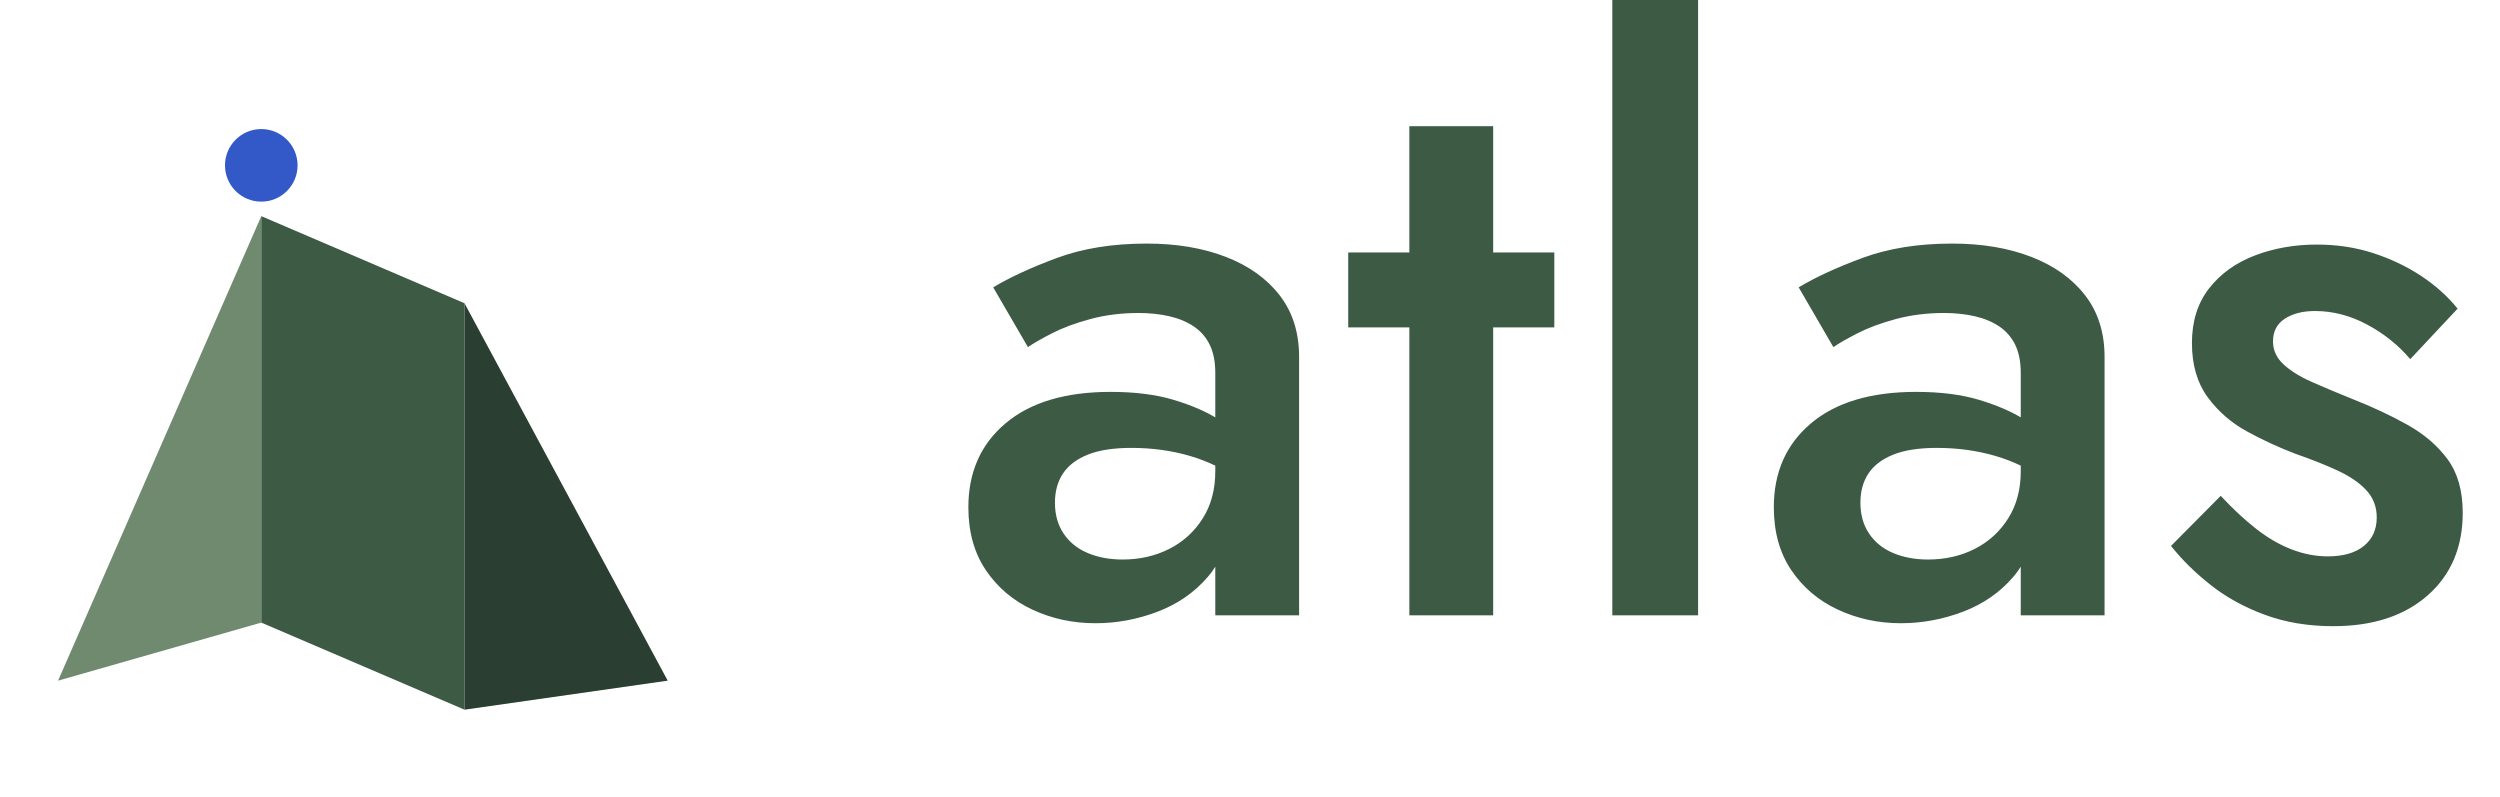
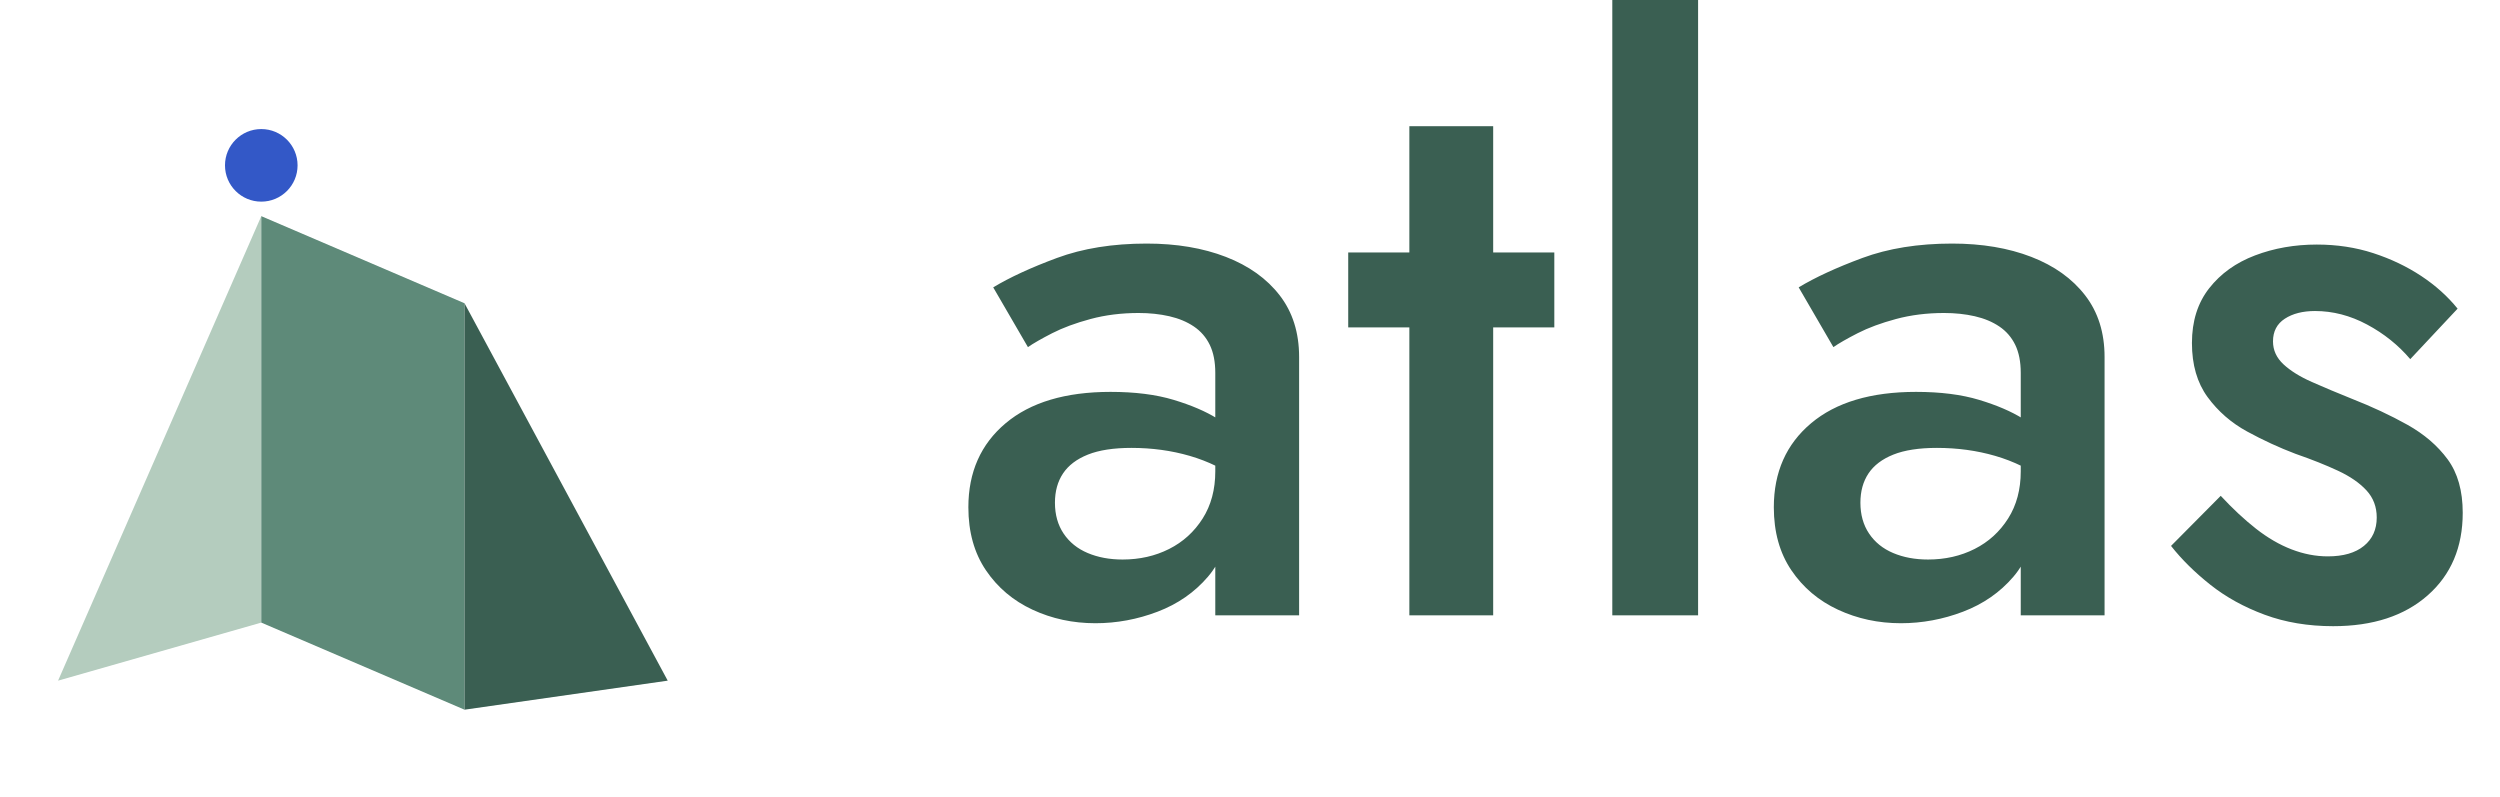
<svg xmlns="http://www.w3.org/2000/svg" viewBox="0 -9.0 316.9 101.0">
  <g transform="scale(0.92)">
-     <path d="M8 84 L36 20 L36 76Z" fill="#6F8A6F" />
-     <path d="M36 20 L64 32 L64 88 L36 76Z" fill="#3D5A45" />
-     <path d="M64 32 L92 84 L64 88Z" fill="#2A3F31" />
+     <path d="M8 84 L36 20 L36 76Z" fill="#B4CCBE" />
+     <path d="M36 20 L64 32 L64 88 L36 76Z" fill="#5E8A79" />
+     <path d="M64 32 L92 84 L64 88Z" fill="#3A5F52" />
    <circle cx="36" cy="13" r="5" fill="#3358C7" />
  </g>
-   <path d="M133.725 54.725Q133.725 52.55 134.75 51.012Q135.775 49.475 137.9 48.625Q140.025 47.775 143.425 47.775Q147.325 47.775 150.812 48.787Q154.3 49.8 157.35 51.975V46.475Q156.45 45.4 154.287 44.05Q152.125 42.7 148.775 41.688Q145.425 40.675 140.775 40.675Q132.2 40.675 127.475 44.65Q122.75 48.625 122.75 55.3Q122.75 60.0 124.975 63.288Q127.2 66.575 130.887 68.287Q134.575 70.0 138.85 70.0Q142.9 70.0 146.738 68.537Q150.575 67.075 153.113 64.112Q155.65 61.15 155.65 56.75L154.05 50.75Q154.05 54.2 152.45 56.725Q150.85 59.25 148.2 60.587Q145.55 61.925 142.3 61.925Q139.825 61.925 137.875 61.1Q135.925 60.275 134.825 58.638Q133.725 57.0 133.725 54.725ZM130.3 35.0Q131.35 34.275 133.375 33.237Q135.4 32.2 138.238 31.437Q141.075 30.675 144.325 30.675Q146.425 30.675 148.225 31.087Q150.025 31.5 151.338 32.388Q152.65 33.275 153.35 34.712Q154.05 36.15 154.05 38.275V69.0H164.675V36.25Q164.675 31.625 162.213 28.438Q159.75 25.25 155.387 23.562Q151.025 21.875 145.35 21.875Q138.9 21.875 133.975 23.7Q129.05 25.525 125.9 27.425ZM170.9 23.0V32.5H197.025V23.0ZM178.65 7.0V69.0H189.275V7.0ZM204.375 -9.0V69.0H215.25V-9.0ZM235.825 54.725Q235.825 52.55 236.85 51.012Q237.875 49.475 240.0 48.625Q242.125 47.775 245.525 47.775Q249.425 47.775 252.912 48.787Q256.4 49.8 259.45 51.975V46.475Q258.55 45.4 256.387 44.05Q254.225 42.7 250.875 41.688Q247.525 40.675 242.875 40.675Q234.3 40.675 229.575 44.65Q224.85 48.625 224.85 55.3Q224.85 60.0 227.075 63.288Q229.3 66.575 232.987 68.287Q236.675 70.0 240.95 70.0Q245.0 70.0 248.838 68.537Q252.675 67.075 255.213 64.112Q257.75 61.15 257.75 56.75L256.15 50.75Q256.15 54.2 254.55 56.725Q252.95 59.25 250.3 60.587Q247.65 61.925 244.4 61.925Q241.925 61.925 239.975 61.1Q238.025 60.275 236.925 58.638Q235.825 57.0 235.825 54.725ZM232.4 35.0Q233.45 34.275 235.475 33.237Q237.5 32.2 240.338 31.437Q243.175 30.675 246.425 30.675Q248.525 30.675 250.325 31.087Q252.125 31.5 253.438 32.388Q254.75 33.275 255.45 34.712Q256.15 36.15 256.15 38.275V69.0H266.775V36.25Q266.775 31.625 264.312 28.438Q261.85 25.25 257.488 23.562Q253.125 21.875 247.45 21.875Q241.0 21.875 236.075 23.7Q231.15 25.525 228.0 27.425ZM281.5 53.85 275.2 60.2Q277.225 62.775 280.188 65.125Q283.15 67.475 287.075 68.925Q291.0 70.375 295.75 70.375Q303.3 70.375 307.738 66.463Q312.175 62.55 312.175 56.0Q312.175 51.825 310.263 49.225Q308.35 46.625 305.15 44.837Q301.95 43.05 298.125 41.55Q295.325 40.425 293.062 39.425Q290.8 38.425 289.462 37.188Q288.125 35.95 288.125 34.275Q288.125 32.375 289.625 31.4Q291.125 30.425 293.45 30.425Q296.85 30.425 300.05 32.138Q303.25 33.85 305.525 36.525L311.525 30.125Q309.625 27.775 306.9 25.975Q304.175 24.175 300.837 23.087Q297.5 22.0 293.675 22.0Q289.475 22.0 285.85 23.375Q282.225 24.75 280.038 27.537Q277.85 30.325 277.85 34.475Q277.85 38.625 279.837 41.337Q281.825 44.05 284.85 45.7Q287.875 47.35 290.975 48.525Q294.075 49.6 296.375 50.675Q298.675 51.75 299.975 53.163Q301.275 54.575 301.275 56.6Q301.275 58.875 299.65 60.2Q298.025 61.525 295.075 61.525Q292.775 61.525 290.475 60.638Q288.175 59.75 285.962 58.013Q283.75 56.275 281.5 53.85Z" fill="#3D5A45" />
+   <path d="M133.725 54.725Q133.725 52.55 134.75 51.012Q135.775 49.475 137.9 48.625Q140.025 47.775 143.425 47.775Q147.325 47.775 150.812 48.787Q154.3 49.8 157.35 51.975V46.475Q156.45 45.4 154.287 44.05Q152.125 42.7 148.775 41.688Q145.425 40.675 140.775 40.675Q132.2 40.675 127.475 44.65Q122.75 48.625 122.75 55.3Q122.75 60.0 124.975 63.288Q127.2 66.575 130.887 68.287Q134.575 70.0 138.85 70.0Q142.9 70.0 146.738 68.537Q150.575 67.075 153.113 64.112Q155.65 61.15 155.65 56.75L154.05 50.75Q154.05 54.2 152.45 56.725Q150.85 59.25 148.2 60.587Q145.55 61.925 142.3 61.925Q139.825 61.925 137.875 61.1Q135.925 60.275 134.825 58.638Q133.725 57.0 133.725 54.725ZM130.3 35.0Q131.35 34.275 133.375 33.237Q135.4 32.2 138.238 31.437Q141.075 30.675 144.325 30.675Q146.425 30.675 148.225 31.087Q150.025 31.5 151.338 32.388Q152.65 33.275 153.35 34.712Q154.05 36.15 154.05 38.275V69.0H164.675V36.25Q164.675 31.625 162.213 28.438Q159.75 25.25 155.387 23.562Q151.025 21.875 145.35 21.875Q138.9 21.875 133.975 23.7Q129.05 25.525 125.9 27.425ZM170.9 23.0V32.5H197.025V23.0ZM178.65 7.0V69.0H189.275V7.0ZM204.375 -9.0V69.0H215.25V-9.0ZM235.825 54.725Q235.825 52.55 236.85 51.012Q237.875 49.475 240.0 48.625Q242.125 47.775 245.525 47.775Q249.425 47.775 252.912 48.787Q256.4 49.8 259.45 51.975V46.475Q258.55 45.4 256.387 44.05Q254.225 42.7 250.875 41.688Q247.525 40.675 242.875 40.675Q234.3 40.675 229.575 44.65Q224.85 48.625 224.85 55.3Q224.85 60.0 227.075 63.288Q229.3 66.575 232.987 68.287Q236.675 70.0 240.95 70.0Q245.0 70.0 248.838 68.537Q252.675 67.075 255.213 64.112Q257.75 61.15 257.75 56.75L256.15 50.75Q256.15 54.2 254.55 56.725Q252.95 59.25 250.3 60.587Q247.65 61.925 244.4 61.925Q241.925 61.925 239.975 61.1Q238.025 60.275 236.925 58.638Q235.825 57.0 235.825 54.725ZM232.4 35.0Q233.45 34.275 235.475 33.237Q237.5 32.2 240.338 31.437Q243.175 30.675 246.425 30.675Q248.525 30.675 250.325 31.087Q252.125 31.5 253.438 32.388Q254.75 33.275 255.45 34.712Q256.15 36.15 256.15 38.275V69.0H266.775V36.25Q266.775 31.625 264.312 28.438Q261.85 25.25 257.488 23.562Q253.125 21.875 247.45 21.875Q241.0 21.875 236.075 23.7Q231.15 25.525 228.0 27.425ZM281.5 53.85 275.2 60.2Q277.225 62.775 280.188 65.125Q283.15 67.475 287.075 68.925Q291.0 70.375 295.75 70.375Q303.3 70.375 307.738 66.463Q312.175 62.55 312.175 56.0Q312.175 51.825 310.263 49.225Q308.35 46.625 305.15 44.837Q301.95 43.05 298.125 41.55Q295.325 40.425 293.062 39.425Q290.8 38.425 289.462 37.188Q288.125 35.95 288.125 34.275Q288.125 32.375 289.625 31.4Q291.125 30.425 293.45 30.425Q296.85 30.425 300.05 32.138Q303.25 33.85 305.525 36.525L311.525 30.125Q309.625 27.775 306.9 25.975Q304.175 24.175 300.837 23.087Q297.5 22.0 293.675 22.0Q289.475 22.0 285.85 23.375Q282.225 24.75 280.038 27.537Q277.85 30.325 277.85 34.475Q277.85 38.625 279.837 41.337Q281.825 44.05 284.85 45.7Q287.875 47.35 290.975 48.525Q294.075 49.6 296.375 50.675Q298.675 51.75 299.975 53.163Q301.275 54.575 301.275 56.6Q301.275 58.875 299.65 60.2Q298.025 61.525 295.075 61.525Q292.775 61.525 290.475 60.638Q288.175 59.75 285.962 58.013Q283.75 56.275 281.5 53.85Z" fill="#3A5F52" />
</svg>
